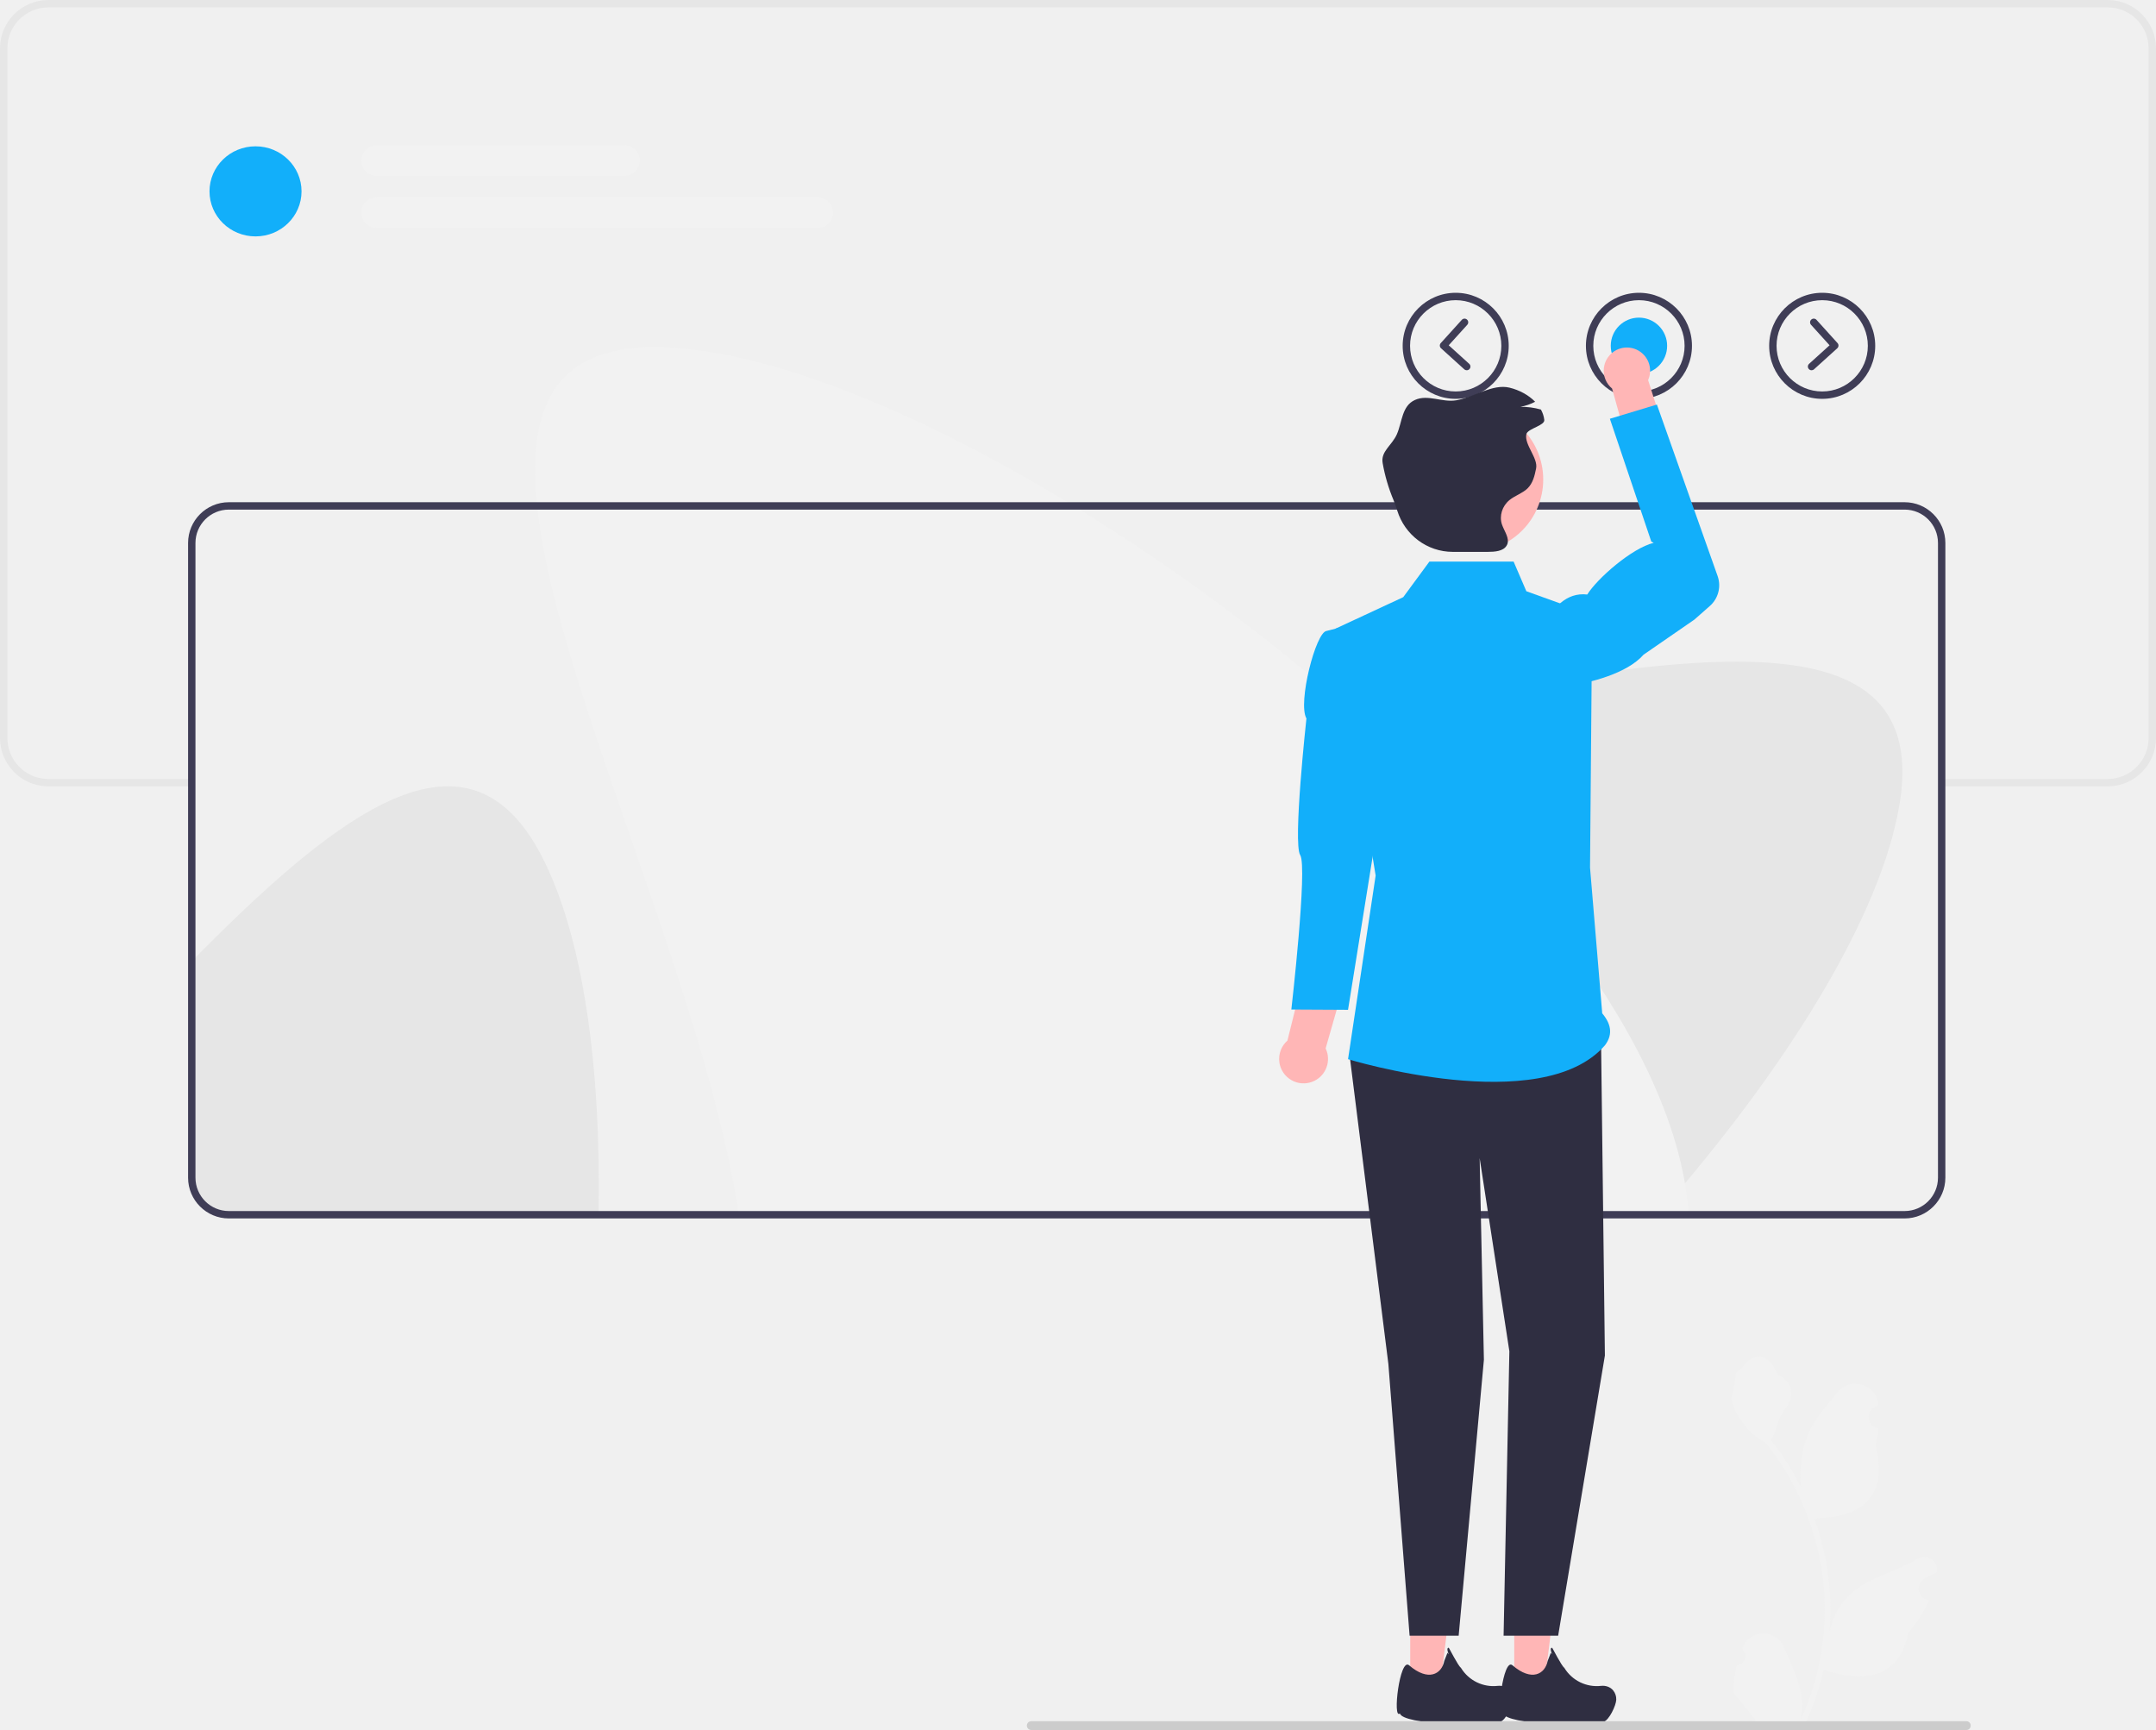
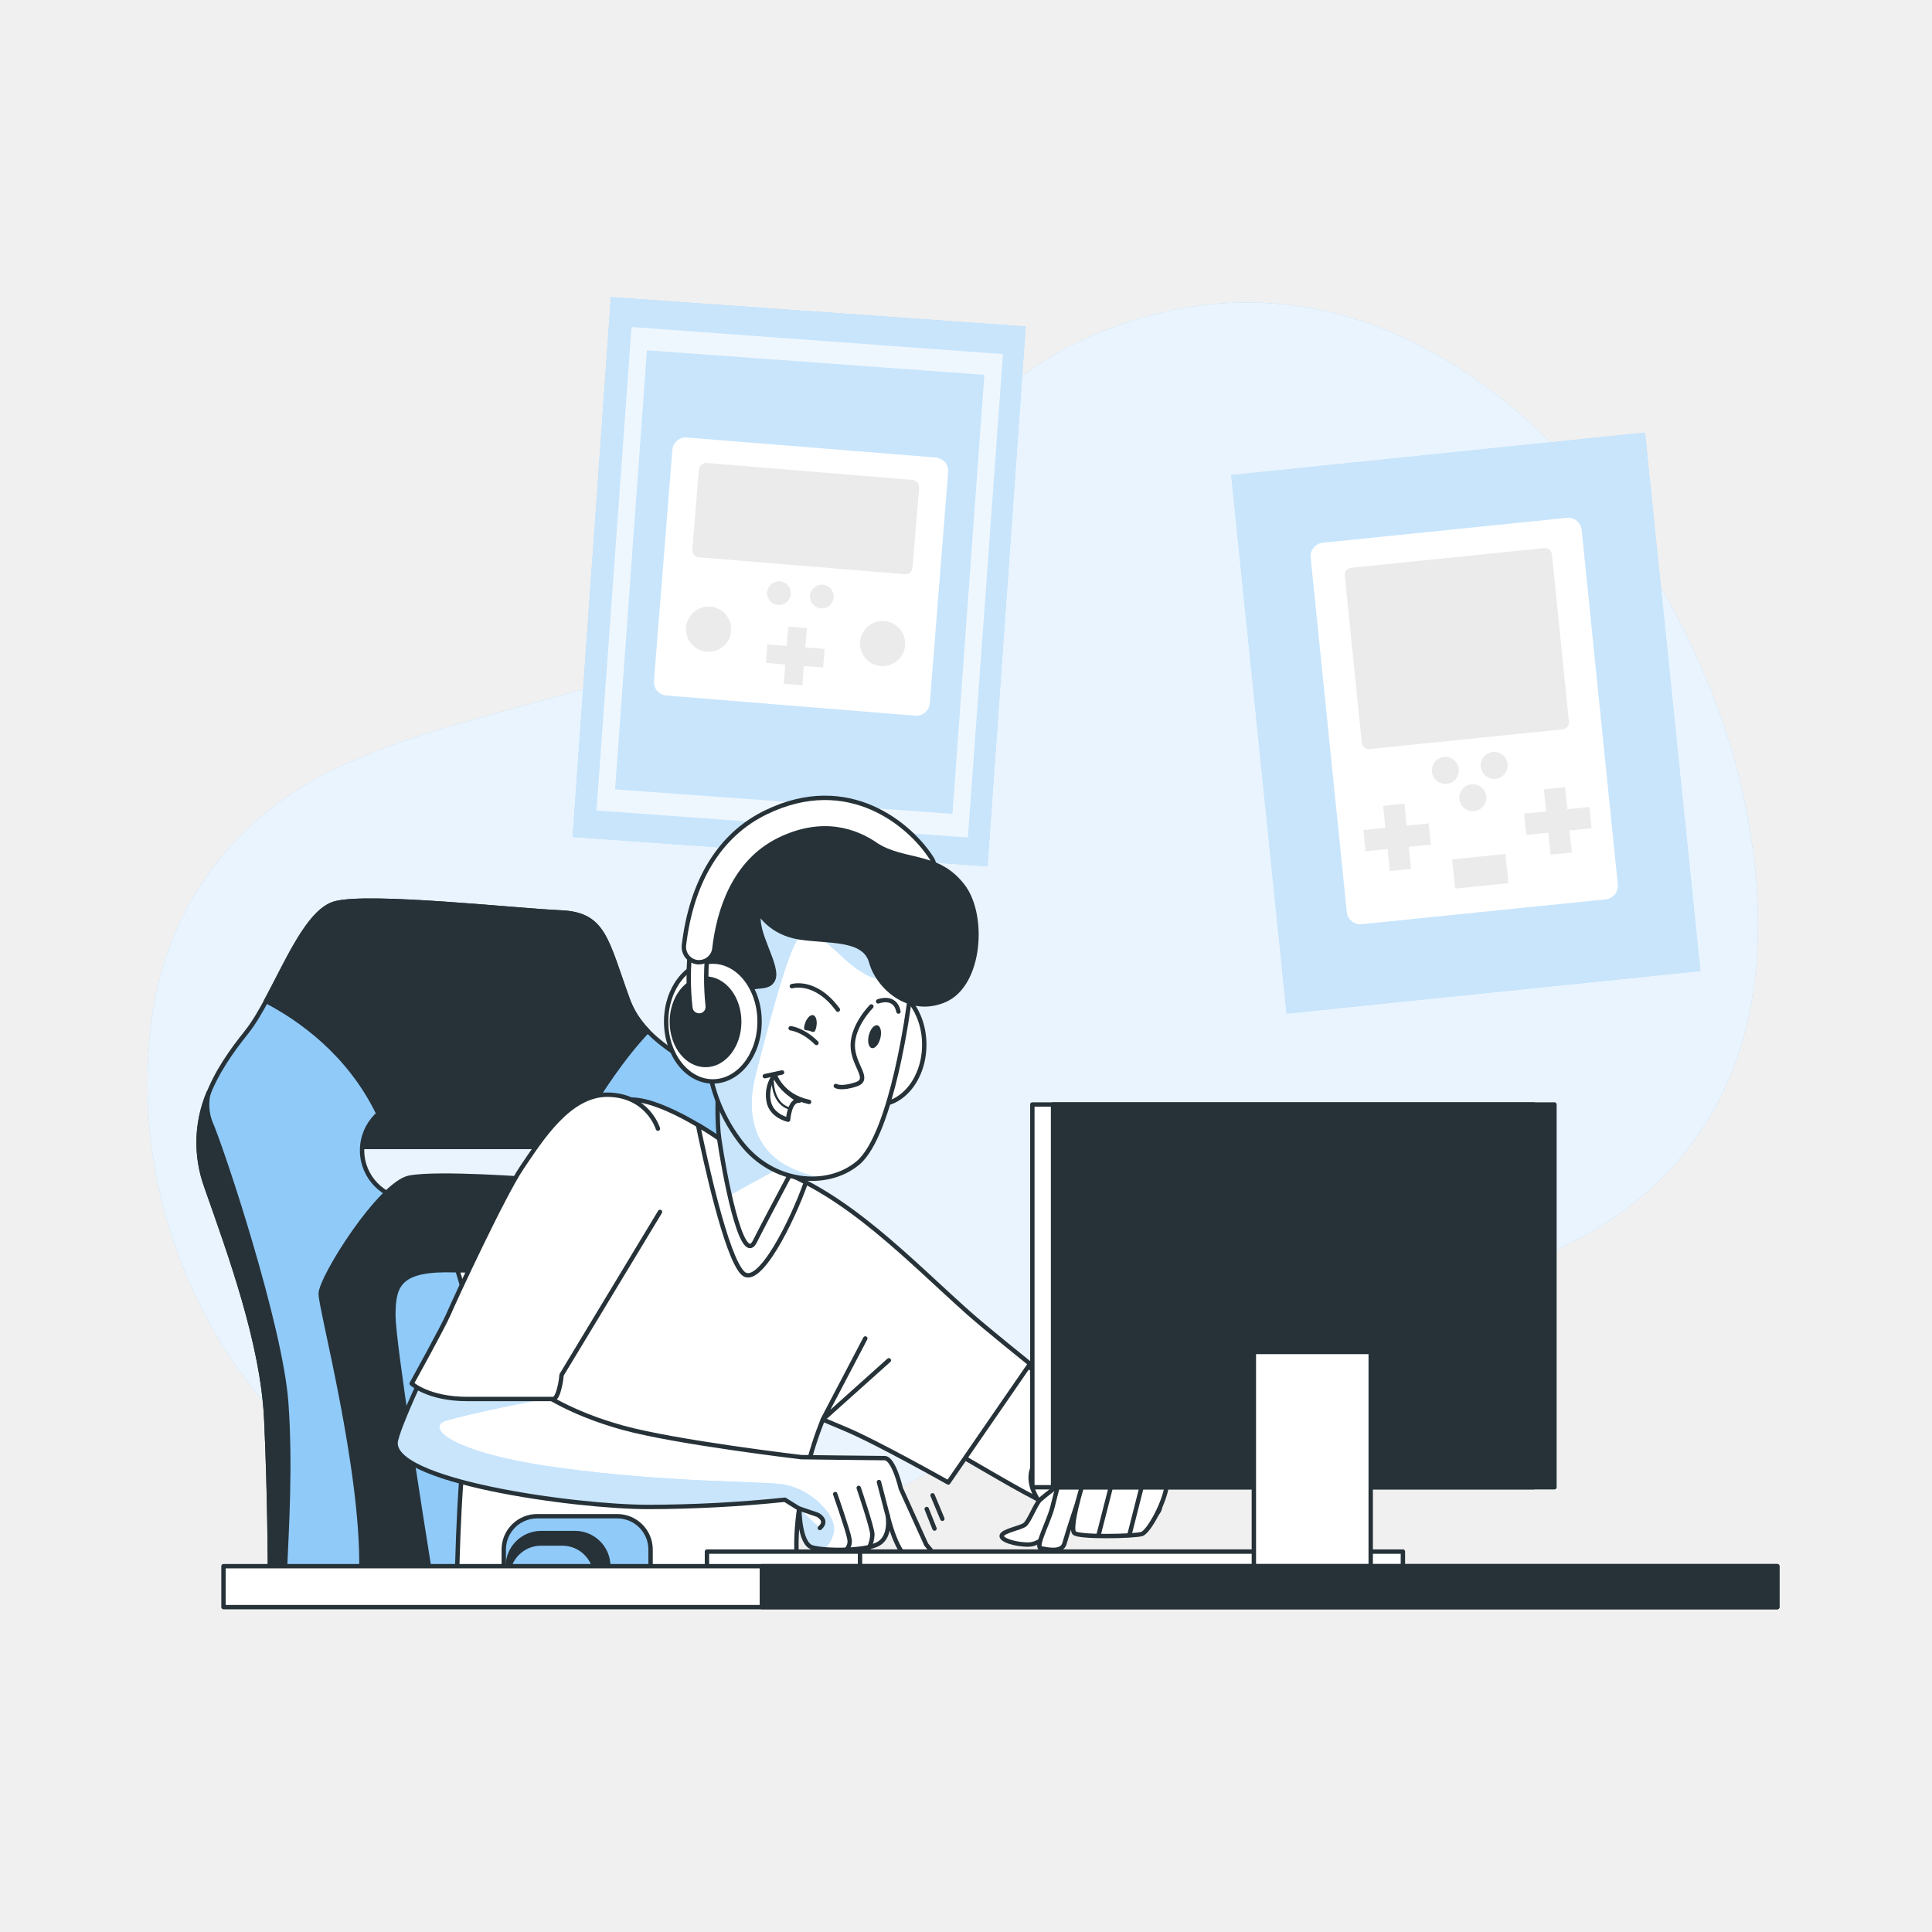
- <svg xmlns="http://www.w3.org/2000/svg" width="584" height="468.599" viewBox="0 0 584 468.599">
-   <path d="M470.47,450.912c2.066,.129,3.208-2.437,1.645-3.933l-.155-.618c.02-.05,.041-.099,.062-.148,2.089-4.982,9.17-4.947,11.241,.042,1.839,4.428,4.179,8.864,4.756,13.546,.258,2.067,.142,4.172-.316,6.2,4.308-9.411,6.575-19.687,6.575-30.021,0-2.597-.142-5.193-.433-7.783-.239-2.119-.568-4.224-.995-6.31-2.306-11.277-7.299-22.018-14.5-30.99-3.462-1.892-6.349-4.851-8.093-8.397-.626-1.279-1.117-2.655-1.35-4.056,.394,.052,1.486-5.949,1.188-6.317,.549-.833,1.532-1.247,2.131-2.06,2.982-4.043,7.091-3.337,9.236,2.157,4.582,2.313,4.627,6.148,1.815,9.837-1.789,2.347-2.035,5.522-3.604,8.035,.162,.207,.329,.407,.491,.614,2.961,3.798,5.522,7.88,7.681,12.169-.61-4.766,.291-10.508,1.826-14.21,1.748-4.217,5.025-7.769,7.91-11.415,3.466-4.379,10.573-2.468,11.184,3.083,.006,.054,.012,.107,.017,.161-.429,.242-.848,.499-1.259,.77-2.339,1.547-1.531,5.174,1.241,5.602l.063,.01c-.155,1.544-.42,3.074-.807,4.579,3.702,14.316-4.29,19.53-15.701,19.764-.252,.129-.497,.258-.749,.381,1.156,3.255,2.08,6.594,2.764,9.979,.614,2.99,1.04,6.013,1.279,9.049,.297,3.83,.271,7.68-.052,11.503l.019-.136c.82-4.211,3.107-8.145,6.427-10.87,4.946-4.063,11.933-5.559,17.268-8.824,2.568-1.572,5.859,.459,5.411,3.437l-.022,.143c-.794,.323-1.569,.698-2.319,1.117-.429,.242-.848,.499-1.259,.77-2.339,1.547-1.531,5.174,1.241,5.602l.063,.01c.045,.006,.084,.013,.129,.019-1.363,3.236-3.262,6.239-5.639,8.829-2.315,12.497-12.256,13.683-22.89,10.044h-.006c-1.163,5.064-2.861,10.011-5.044,14.726h-18.02c-.065-.2-.123-.407-.181-.607,1.666,.103,3.346,.006,4.986-.297-1.337-1.641-2.674-3.294-4.011-4.935-.032-.032-.058-.065-.084-.097-.678-.84-1.363-1.673-2.041-2.512l-0-.001c-.042-2.578,.267-5.147,.879-7.64l.001-0Z" fill="#f2f2f2" />
-   <path d="M514.615,217.335c-4.78,30.22-30.36,71.7-65.52,111.7h-190.07l19.87-125.64c46.36,.2,104.76-14.07,151.92-20.78,51.9-7.37,90.17-5.59,83.8,34.72Z" fill="#e6e6e6" />
-   <path d="M162.135,329.035H61.985c-5.54,0-10.04-4.5-10.04-10.04v-58.62c2.23-2.28,4.46-4.51,6.66-6.69,37.29-36.84,69.08-58.22,87.99-22.05,11.32,21.66,16.26,57,15.54,97.4Z" fill="#e6e6e6" />
-   <path d="M570.91,0H13.1C5.88,0,0,5.87,0,13.09V199.9c0,6.92,5.41,12.62,12.22,13.06,.29,.03,.58,.04,.88,.04H52.22v-2H13.1c-.3,0-.59-.01-.88-.04-5.71-.45-10.22-5.24-10.22-11.06V13.09C2,6.97,6.98,2,13.1,2H570.91c6.12,0,11.09,4.97,11.09,11.09V199.9c0,6.12-4.97,11.1-11.09,11.1h-44.69v2h44.69c7.22,0,13.09-5.88,13.09-13.1V13.09c0-7.22-5.87-13.09-13.09-13.09Z" fill="#e6e6e6" />
-   <g>
-     <ellipse cx="69.212" cy="51.833" rx="12.463" ry="12.201" fill="#12affa" />
-     <path d="M169.125,47.659H102.04c-2.301,0-4.174-1.872-4.174-4.174s1.872-4.174,4.174-4.174h67.085c2.301,0,4.174,1.872,4.174,4.174s-1.872,4.174-4.174,4.174Z" fill="#f2f2f2" />
-     <path d="M221.478,61.786H102.04c-2.301,0-4.174-1.872-4.174-4.174s1.872-4.174,4.174-4.174h119.438c2.301,0,4.174,1.872,4.174,4.174s-1.872,4.174-4.174,4.174Z" fill="#f2f2f2" />
+ <svg xmlns="http://www.w3.org/2000/svg" viewBox="0 0 500 500">
+   <defs>
+     <clipPath id="freepik--clip-path--inject-9">
+       <path d="M168.46,290.86c-2.64-4.71-8.38-9.56-17.37-4.38-11.64,6.7-46.25,75.81-48.63,86.3S148.7,390,167.77,390a347.16,347.16,0,0,0,35.35-1.87l3.75,2.34s0,9.06,3.34,10,13.83,1,17.16-.95,2.39-7.15,2.39-7.15,2.38,10.49,6.19,11.44a8.15,8.15,0,0,0,3.86.06,1.78,1.78,0,0,0,.91-2.92l-1-1.19-6.59-14.54s-1.82-7.86-4.2-7.86-21.54-.25-21.54-.25-32.42-3.81-46.25-7.63S140,360.33,140,360.33l26.52-43.26" style="fill:#fff;stroke:#263238;stroke-linecap:round;stroke-linejoin:round;stroke-width:1.133px" />
+     </clipPath>
+     <clipPath id="freepik--clip-path-2--inject-9">
+       <path d="M186.7,266.9s-1.74,19.67-.58,27.77,5.78,33.55,9.25,26.61S211,291.78,211,291.78,190.17,276.16,186.7,266.9Z" style="fill:#fff;stroke:#263238;stroke-linecap:round;stroke-linejoin:round;stroke-width:1.133px" />
+     </clipPath>
+     <clipPath id="freepik--clip-path-3--inject-9">
+       <path d="M187.27,265.16s-1.15-7.52-6.36-4.62,2.31,13.88,2.31,13.88a42.06,42.06,0,0,0,8.68,21.41C200,306.24,214,307.65,222,301c9-7.48,13.3-41.65,13.3-41.65s3.47-4.63-4-16.2-33-11.57-34.71-6.94,5.21,13.88,3.47,17.35-6.94-.57-8.1,5.79S189.59,270.37,187.27,265.16Z" style="fill:#fff;stroke:#263238;stroke-linecap:round;stroke-linejoin:round;stroke-width:1.133px" />
+     </clipPath>
+   </defs>
+   <g id="freepik--background-simple--inject-9">
+     <path d="M381.26,97.71c-27.35-18.92-60.69-26.43-97-11.51C248.34,100.94,229.38,137,198.18,158c-33.19,22.36-75.95,24-111.79,41.17-25.33,12.11-42.71,35-46.86,62.89-8.12,54.51,20.9,110.35,71.35,133.24,31.47,14.27,68.14,14.18,99.92.93,24.4-10.18,45.64-26.84,69.95-37.46C323,340.35,372,342.15,412.3,318.46c42.7-25.07,48.28-71,38.6-113.74C442.11,165.91,416.72,122.23,381.26,97.71Z" style="fill:#90CAF9" />
+     <path d="M381.26,97.71c-27.35-18.92-60.69-26.43-97-11.51C248.34,100.94,229.38,137,198.18,158c-33.19,22.36-75.95,24-111.79,41.17-25.33,12.11-42.71,35-46.86,62.89-8.12,54.51,20.9,110.35,71.35,133.24,31.47,14.27,68.14,14.18,99.92.93,24.4-10.18,45.64-26.84,69.95-37.46C323,340.35,372,342.15,412.3,318.46c42.7-25.07,48.28-71,38.6-113.74C442.11,165.91,416.72,122.23,381.26,97.71Z" style="fill:#fff;opacity:0.8" />
  </g>
-   <path d="M394.309,108.035c-7.92,0-14.364-6.443-14.364-14.364,0-7.92,6.443-14.363,14.364-14.363,7.92,0,14.363,6.443,14.363,14.363,0,7.92-6.443,14.364-14.363,14.364Zm0-26.727c-6.817,0-12.364,5.546-12.364,12.363,0,6.817,5.546,12.364,12.364,12.364,6.817,0,12.363-5.546,12.363-12.364,0-6.817-5.546-12.363-12.363-12.363Z" fill="#3f3d56" />
-   <path d="M443.945,108.035c-7.92,0-14.364-6.443-14.364-14.364,0-7.92,6.443-14.363,14.364-14.363s14.364,6.443,14.364,14.363c0,7.92-6.443,14.364-14.364,14.364Zm0-26.727c-6.817,0-12.364,5.546-12.364,12.363,0,6.817,5.546,12.364,12.364,12.364s12.364-5.546,12.364-12.364c0-6.817-5.546-12.363-12.364-12.363Z" fill="#3f3d56" />
-   <circle cx="443.945" cy="93.672" r="7.636" fill="#12affa" />
-   <path d="M493.581,108.035c-7.92,0-14.363-6.443-14.363-14.364,0-7.92,6.443-14.363,14.363-14.363,7.92,0,14.364,6.443,14.364,14.363,0,7.92-6.443,14.364-14.364,14.364Zm0-26.727c-6.817,0-12.363,5.546-12.363,12.363,0,6.817,5.546,12.364,12.363,12.364,6.817,0,12.364-5.546,12.364-12.364,0-6.817-5.546-12.363-12.364-12.363Z" fill="#3f3d56" />
-   <path d="M457.425,329.035H200.151c-7.042-45.816-30.264-101.275-44.257-146.808-15.392-50.106-19.613-88.192,21.203-88.192,43.622,0,116.437,38.178,176.942,88.192,55.382,45.763,100.456,101.435,103.385,146.808Z" fill="#f2f2f2" />
-   <path d="M515.905,330.035H61.985c-6.087,0-11.04-4.952-11.04-11.04V147.075c0-6.087,4.953-11.04,11.04-11.04h453.92c6.087,0,11.04,4.953,11.04,11.04v171.92c0,6.088-4.953,11.04-11.04,11.04ZM61.985,138.035c-4.985,0-9.04,4.055-9.04,9.04v171.92c0,4.984,4.055,9.04,9.04,9.04h453.92c4.985,0,9.04-4.056,9.04-9.04V147.075c0-4.985-4.055-9.04-9.04-9.04H61.985Z" fill="#3f3d56" />
-   <g>
-     <polygon points="410.163 459.328 417.956 459.327 421.664 429.266 410.161 429.267 410.163 459.328" fill="#ffb6b6" />
-     <polygon points="381.989 459.328 389.782 459.327 393.49 429.266 381.987 429.267 381.989 459.328" fill="#ffb6b6" />
-     <polygon points="365.516 285.447 376.073 369.468 381.822 443.066 395.11 443.066 401.947 368.318 400.797 313.694 408.847 366.018 407.28 443.066 422.058 443.066 434.721 367.168 433.662 280.238 365.516 285.447" fill="#2f2e41" />
-     <path d="M409.997,152.124h-22.818l-7.081,9.627-18.4,8.557,10.925,66.852-7.475,49.738s52.324,16.044,69.573-3.744c1.891-2.497,2.107-5.304-.725-8.674l-3.3-39.459,.575-68.456-17.825-6.418-3.45-8.022Z" fill="#12affa" />
-     <g>
-       <path d="M348.727,281.867l4.761-19.196,11.345,1.19-5.756,20.116c.275,.577,.472,1.203,.572,1.867,.544,3.615-1.947,6.987-5.562,7.531-3.615,.544-6.987-1.947-7.531-5.562-.347-2.306,.544-4.509,2.17-5.946Z" fill="#ffb6b6" />
-       <path d="M367.778,168.735l-8.437,2.166c-2.926,.25-7.872,19.528-5.465,23.705,0,0-3.715,33.837-1.682,37.025,2.033,3.187-2.406,41.815-2.406,41.815l15.354,.081,11.942-74.242-10.681-22.107c-.121-3.729,5.092-8.76,1.374-8.441Z" fill="#12affa" />
+   <g id="freepik--Chair--inject-9">
+     <path d="M89,296.84h49s14.28,1.87,8.38,15.83h13a21.51,21.51,0,0,0,2.79-19.86c-4-11.48-17.38-13.65-17.38-13.65H93S80.26,284.43,89,296.84Z" style="fill:#263238;stroke:#263238;stroke-linecap:round;stroke-linejoin:round;stroke-width:1.133px" />
+     <path d="M200.54,365.41c-5.17-16-12.7-28.21-10.82-46.07.8-7.55,4-14.89,4.29-22.46.69-20.72-25.13-20.52-31.55-38.18-5.64-15.51-6.11-22.09-17.39-22.56s-49.36-4.7-58.29-2.35-15.52,24-23,33.37-16.45,22.57-10.34,40S68,347.54,68.91,367.29s.94,38.54.94,38.54H204.77S205.71,381.39,200.54,365.41Zm-58.76-55H106.05a12.7,12.7,0,0,1,0-25.39h35.73a12.7,12.7,0,0,1,0,25.39Z" style="fill:#90CAF9;stroke:#263238;stroke-linecap:round;stroke-linejoin:round;stroke-width:1.133px" />
+     <path d="M68.85,259.06c8.7,4.54,21.42,13.43,29,29a12.63,12.63,0,0,1,8.21-3.05h35.73a12.62,12.62,0,0,1,9.3,4.11l.27.18c4-6.85,9.75-15.62,16.27-22.52a22.77,22.77,0,0,1-5.16-8.09c-5.64-15.51-6.11-22.09-17.39-22.56s-49.36-4.7-58.29-2.35C79.91,235.59,74.43,248.79,68.85,259.06Z" style="fill:#263238;stroke:#263238;stroke-linecap:round;stroke-linejoin:round;stroke-width:1.133px" />
+     <path d="M93.53,406.3h98.68c-.71-8.93-2.44-30-3.9-42.3-1.88-16-2.82-26.33-7.52-31S146.48,306.18,138,305.24c0,0-24.45-1.88-32-.47s-23,25.85-23,30.08C83,338.86,94,380,93.53,406.3Z" style="fill:#263238;stroke:#263238;stroke-linecap:round;stroke-linejoin:round;stroke-width:1.133px" />
+     <path d="M74.08,363.06c-1.41-19.75-16.45-65.34-19.74-72.86a12.75,12.75,0,0,1-.35-7.43,33.19,33.19,0,0,0-.59,24.35c6.11,17.39,14.57,40.42,15.51,60.17s.94,38.54.94,38.54h3.91C74.17,396,75.25,379.39,74.08,363.06Z" style="fill:#263238;stroke:#263238;stroke-linecap:round;stroke-linejoin:round;stroke-width:1.133px" />
+     <path d="M156.35,333.91c-5.64-8.93-24-4.7-38.55-5.17s-16,3.76-16,11.75c0,6.79,7.13,51.93,9.27,65.34H171C171,379.58,161.73,342.43,156.35,333.91Z" style="fill:#90CAF9;stroke:#263238;stroke-linecap:round;stroke-linejoin:round;stroke-width:1.133px" />
+     <path d="M137.21,328.17c-6.1.12-12.76.73-18.81.59,2.57,8.32,12.62,42.84,13.49,77.07h18.88C149.8,390.21,146.68,355.9,137.21,328.17Z" style="fill:#fff;stroke:#263238;stroke-linecap:round;stroke-linejoin:round;stroke-width:1.133px" />
+   </g>
+   <g id="freepik--Posters--inject-9">
+     <rect x="153.01" y="80.51" width="107.64" height="140.09" transform="translate(11.15 -14.23) rotate(4.05)" style="fill:#90CAF9" />
+     <rect x="136.78" y="96.74" width="140.09" height="107.64" transform="translate(42.04 346.24) rotate(-85.95)" style="fill:#fff;opacity:0.5" />
+     <path d="M236.87,185.22,172.44,180a3.49,3.49,0,0,1-3.2-3.76L174,116.42a3.49,3.49,0,0,1,3.75-3.2l64.43,5.19a3.49,3.49,0,0,1,3.2,3.75L240.63,182A3.49,3.49,0,0,1,236.87,185.22Z" style="fill:#fff" />
+     <path d="M209.63,154.74a3.07,3.07,0,1,1,2.21,2.6A3.08,3.08,0,0,1,209.63,154.74Z" style="opacity:0.08" />
+     <path d="M198.54,153.86a3.07,3.07,0,1,1,2.2,2.59A3.06,3.06,0,0,1,198.54,153.86Z" style="opacity:0.08" />
+     <path d="M177.57,163.52a5.85,5.85,0,1,1,4.21,4.94A5.86,5.86,0,0,1,177.57,163.52Z" style="opacity:0.08" />
+     <path d="M222.62,167.23a5.84,5.84,0,1,1,4.21,4.94A5.86,5.86,0,0,1,222.62,167.23Z" style="opacity:0.08" />
+     <polygon points="213.41 167.94 208.42 167.54 208.82 162.54 204 162.16 203.6 167.15 198.6 166.75 198.22 171.57 203.21 171.97 202.81 176.97 207.63 177.35 208.03 172.36 213.03 172.76 213.41 167.94" style="opacity:0.08" />
+     <path d="M234.18,148.61l-53.26-4.38a1.9,1.9,0,0,1-1.75-2l1.7-20.66a1.91,1.91,0,0,1,2-1.76l53.26,4.39a1.89,1.89,0,0,1,1.75,2L236.14,147A1.82,1.82,0,0,1,234.18,148.61Z" style="opacity:0.08" />
+     <path d="M163.44,84.63l-9.07,125.11,96.12,7,9.07-125.1Zm83.06,126-87.32-6.33,8.24-113.65L254.75,97Z" style="fill:#fff;opacity:0.7" />
+     <rect x="325.53" y="117.08" width="107.64" height="140.09" transform="translate(-17.15 39.78) rotate(-5.87)" style="fill:#90CAF9" />
+     <rect x="325.53" y="117.08" width="107.64" height="140.09" transform="translate(-17.15 39.78) rotate(-5.87)" style="fill:#fff;opacity:0.5" />
+     <rect x="343.68" y="137.01" width="70.5" height="99.24" rx="3.52" transform="translate(-16.96 39.36) rotate(-5.82)" style="fill:#fff" />
+     <path d="M383.35,199.12a3.5,3.5,0,1,1,3,2.46A3.52,3.52,0,0,1,383.35,199.12Z" style="opacity:0.08" />
+     <path d="M370.7,200.41a3.5,3.5,0,1,1,3,2.46A3.51,3.51,0,0,1,370.7,200.41Z" style="opacity:0.08" />
+     <path d="M377.81,207.47a3.5,3.5,0,1,1,3,2.46A3.5,3.5,0,0,1,377.81,207.47Z" style="opacity:0.08" />
+     <polygon points="411.33 208.85 405.64 209.43 405.06 203.73 399.56 204.29 400.14 209.99 394.44 210.57 395 216.07 400.7 215.49 401.28 221.19 406.78 220.63 406.2 214.93 411.9 214.35 411.33 208.85" style="opacity:0.08" />
+     <polygon points="369.74 213.09 364.04 213.67 363.46 207.98 357.96 208.54 358.54 214.23 352.84 214.81 353.4 220.31 359.1 219.73 359.68 225.43 365.18 224.87 364.6 219.17 370.3 218.59 369.74 213.09" style="opacity:0.08" />
+     <rect x="350.08" y="144.3" width="53.89" height="47.15" rx="1.83" transform="translate(-15.07 39.07) rotate(-5.82)" style="opacity:0.08" />
+     <rect x="376.17" y="221.67" width="13.86" height="7.61" transform="translate(-20.9 40.02) rotate(-5.82)" style="opacity:0.08" />
+   </g>
+   <g id="freepik--Character--inject-9">
+     <path d="M224.19,319.58s4.33,1.93,8.66,9.63,65.33,42.33,66.3,52,4.26,11.12-8.26,13-30.11-11-51.3-22.6S208.3,361,208.3,361Z" style="fill:#fff;stroke:#263238;stroke-linecap:round;stroke-linejoin:round;stroke-width:1.133px" />
+     <path d="M286.54,370.74s-13.48,1.74-18.26,7.39,2.59,14.48,7.16,16.15,18.49.37,22.4-7,.87-9.13-4.35-13" style="fill:#fff;stroke:#263238;stroke-linecap:round;stroke-linejoin:round;stroke-width:1.133px" />
+     <path d="M275.33,383.28s-5,3.79-6.15,4.85-2.84,5.68-4,6.5-5.44,1.54-5.92,2.72,3.79,2.49,7.1,2.37,5.91-4,9.1-5.44a19.84,19.84,0,0,1,6.51-1.54s2.95-6.5,1.77-9.1S278,381.39,275.33,383.28Z" style="fill:#fff;stroke:#263238;stroke-linecap:round;stroke-linejoin:round;stroke-width:1.133px" />
+     <path d="M287.19,376.3a9,9,0,0,0-3.19,0,55.93,55.93,0,0,0-7.58,1.62c-1.23.62-3.13,8.43-4.05,12.12s-4.57,10.34-3,10.65,5.44,1.18,6.1-1.19c1.07-3.78,3.44-10.81,3.44-10.81s-1.85,6.77-.93,8,15.69.92,17.54.3,6.15-8.61,6.46-12.92C302.21,380.4,291.84,377.19,287.19,376.3Z" style="fill:#fff;stroke:#263238;stroke-linecap:round;stroke-linejoin:round;stroke-width:1.133px" />
+     <line x1="284.31" y1="397.23" x2="288.1" y2="382.45" style="fill:none;stroke:#263238;stroke-linecap:round;stroke-linejoin:round;stroke-width:1.133px" />
+     <line x1="292.35" y1="397" x2="295.9" y2="383.05" style="fill:none;stroke:#263238;stroke-linecap:round;stroke-linejoin:round;stroke-width:1.133px" />
+     <line x1="278.88" y1="388.67" x2="280.76" y2="381.98" style="fill:none;stroke:#263238;stroke-linecap:round;stroke-linejoin:round;stroke-width:1.133px" />
+     <path d="M250.67,339.8c-14.9-13.24-31.65-31.15-50.95-37.58a40,40,0,0,1-13.6-7.55s-13.57-9.62-22.16-10.09c-9.83-.55-17.42,9.85-22,17.31-20.36,33.27-23,71.75-23.78,110H208.3s-5.24-8.11.48-31.47a97.44,97.44,0,0,1,4.16-13.05c1.67.72,3.51,1.49,5.47,2.3,8.18,3.37,27,14,27,14l21.17-30.71S255,343.66,250.67,339.8Z" style="fill:#fff;stroke:#263238;stroke-linecap:round;stroke-linejoin:round;stroke-width:1.133px" />
+     <path d="M168.46,290.86c-2.64-4.71-8.38-9.56-17.37-4.38-11.64,6.7-46.25,75.81-48.63,86.3S148.7,390,167.77,390a347.16,347.16,0,0,0,35.35-1.87l3.75,2.34s0,9.06,3.34,10,13.83,1,17.16-.95,2.39-7.15,2.39-7.15,2.38,10.49,6.19,11.44a8.15,8.15,0,0,0,3.86.06,1.78,1.78,0,0,0,.91-2.92l-1-1.19-6.59-14.54s-1.82-7.86-4.2-7.86-21.54-.25-21.54-.25-32.42-3.81-46.25-7.63S140,360.33,140,360.33l26.52-43.26" style="fill:#fff" />
+     <g style="clip-path:url(#freepik--clip-path--inject-9)">
+       <path d="M202.28,384.11c-7.16-.84-29.08-.42-57.33-4.22s-35-10.54-29.51-12.22,24-5.48,25.3-5.48-23.61-4.64-23.61-4.64l13.41-42.41c-13,22.63-26.62,51.2-28.08,57.64C100.07,383.27,148.7,390,167.77,390a347.16,347.16,0,0,0,35.35-1.87l3.75,2.34s0,9.06,3.34,10a16.54,16.54,0,0,0,3,.47,7.66,7.66,0,0,0,2.6-4.57C216.52,391.87,209.45,385,202.28,384.11Z" style="fill:#90CAF9" />
+       <path d="M202.28,384.11c-7.16-.84-29.08-.42-57.33-4.22s-35-10.54-29.51-12.22,24-5.48,25.3-5.48-23.61-4.64-23.61-4.64l13.41-42.41c-13,22.63-26.62,51.2-28.08,57.64C100.07,383.27,148.7,390,167.77,390a347.16,347.16,0,0,0,35.35-1.87l3.75,2.34s0,9.06,3.34,10a16.54,16.54,0,0,0,3,.47,7.66,7.66,0,0,0,2.6-4.57C216.52,391.87,209.45,385,202.28,384.11Z" style="fill:#fff;opacity:0.5" />
    </g>
-     <g>
-       <path d="M436.666,105.245l5.046,18.085,10.734-1.441-6.015-18.931c.245-.555,.415-1.154,.492-1.788,.416-3.446-2.039-6.577-5.485-6.993-3.446-.416-6.577,2.039-6.993,5.485-.266,2.198,.64,4.264,2.223,5.583Z" fill="#ffb6b6" />
-       <path d="M414.247,179.587h0c1.139,4.341,5.381,7.12,9.811,6.407,6.941-1.118,16.621-3.544,21.145-8.667l13.751-9.491,4.189-3.687c2.296-2.021,3.132-5.236,2.111-8.12l-16.447-46.448-12.739,3.85,11.227,33.277,.65,.327c-5.936,1.435-15.322,9.685-18,14-5.665-.655-9.397,3.569-12.507,9.363-2.83,2.132-4.09,5.762-3.191,9.189Z" fill="#12affa" />
+     <path d="M168.46,290.86c-2.64-4.71-8.38-9.56-17.37-4.38-11.64,6.7-46.25,75.81-48.63,86.3S148.7,390,167.77,390a347.16,347.16,0,0,0,35.35-1.87l3.75,2.34s0,9.06,3.34,10,13.83,1,17.16-.95,2.39-7.15,2.39-7.15,2.38,10.49,6.19,11.44a8.15,8.15,0,0,0,3.86.06,1.78,1.78,0,0,0,.91-2.92l-1-1.19-6.59-14.54s-1.82-7.86-4.2-7.86-21.54-.25-21.54-.25-32.42-3.81-46.25-7.63S140,360.33,140,360.33l26.52-43.26" style="fill:none;stroke:#263238;stroke-linecap:round;stroke-linejoin:round;stroke-width:1.133px" />
+     <path d="M222.23,385.06s3.54,10.38,3.54,12.08a8.79,8.79,0,0,1-.85,3.4" style="fill:none;stroke:#263238;stroke-linecap:round;stroke-linejoin:round;stroke-width:1.133px" />
+     <path d="M216.15,386.66s3.39,9.63,3.68,11.61a3,3,0,0,1-.85,2.83" style="fill:none;stroke:#263238;stroke-linecap:round;stroke-linejoin:round;stroke-width:1.133px" />
+     <line x1="229.76" y1="392.33" x2="227.47" y2="383.55" style="fill:none;stroke:#263238;stroke-linecap:round;stroke-linejoin:round;stroke-width:1.133px" />
+     <path d="M206.87,390.42l4.74,1.62s2.84,1.42.57,3.4" style="fill:#fff;stroke:#263238;stroke-linecap:round;stroke-linejoin:round;stroke-width:1.133px" />
+     <path d="M170.27,292.09s-2.54-8.5-12.74-8.78S140,294.92,135.16,302s-17.55,34.54-19,37.94-9.62,18.12-9.62,18.12,4.24,4,14.44,4h22.37s.84-.29,1.41-2.83a19.16,19.16,0,0,0,.57-3.4l25.48-42.19" style="fill:#fff;stroke:#263238;stroke-linecap:round;stroke-linejoin:round;stroke-width:1.133px" />
+     <line x1="239.83" y1="390.53" x2="241.85" y2="395.59" style="fill:none;stroke:#263238;stroke-linecap:round;stroke-linejoin:round;stroke-width:1.133px" />
+     <line x1="241.35" y1="386.99" x2="243.88" y2="393.06" style="fill:none;stroke:#263238;stroke-linecap:round;stroke-linejoin:round;stroke-width:1.133px" />
+     <polyline points="223.94 346.39 212.94 367.36 230.03 352.05" style="fill:none;stroke:#263238;stroke-linecap:round;stroke-linejoin:round;stroke-width:1.133px" />
+     <path d="M199.72,302.22a40,40,0,0,1-13.6-7.55s-2.24-1.59-5.47-3.5c1.79,8.77,7.26,34,11.56,38.27,4.13,4.13,12.88-13.52,16.36-23.44A61,61,0,0,0,199.72,302.22Z" style="fill:#fff;stroke:#263238;stroke-linecap:round;stroke-linejoin:round;stroke-width:1.133px" />
+     <ellipse cx="227.11" cy="270.37" rx="12.09" ry="15.5" style="fill:#fff;stroke:#263238;stroke-linecap:round;stroke-linejoin:round;stroke-width:1.133px" />
+     <path d="M186.7,266.9s-1.74,19.67-.58,27.77,5.78,33.55,9.25,26.61S211,291.78,211,291.78,190.17,276.16,186.7,266.9Z" style="fill:#fff" />
+     <g style="clip-path:url(#freepik--clip-path-2--inject-9)">
+       <path d="M186.7,266.9s-1.74,19.67-.58,27.77c.45,3.2,1.46,9.11,2.71,14.66l14.3-7.84,6-6.3,1.83-3.41S190.17,276.16,186.7,266.9Z" style="fill:#90CAF9" />
+       <path d="M186.7,266.9s-1.74,19.67-.58,27.77c.45,3.2,1.46,9.11,2.71,14.66l14.3-7.84,6-6.3,1.83-3.41S190.17,276.16,186.7,266.9Z" style="fill:#fff;opacity:0.5" />
    </g>
-     <circle cx="398.452" cy="129.889" r="19.563" fill="#ffb6b6" />
-     <path d="M413.445,117.625c-.59,2.84,3.23,6.45,2.64,9.28-.39,1.92-.85,3.94-2.31,5.38-1.36,1.33-3.39,1.94-4.88,3.15-2.01,1.63-2.84,4.33-2.05,6.65,.53,1.53,1.69,3.14,1.59,4.62-.02,.37-.12,.74-.34,1.09-.9,1.51-3.18,1.69-5.08,1.69h-9.51c-6.94-.01-13-4.58-15.04-11.22-.31-.99-.63-1.92-.97-2.73-1.37-3.26-2.37-6.65-2.97-10.09-.57-3.21,2.52-4.79,3.85-7.82,1.45-3.33,1.33-7.68,4.88-9.28,3.55-1.61,7.31,.73,11.22,.08l.15-.03c4.67-.84,9.7-4.5,14.27-3.39,2.63,.64,5.15,1.99,6.93,3.82-1.26,.66-2.61,1.12-4,1.37,1.87-.03,3.76,.22,5.57,.74,.48,.87,.8,1.82,.91,2.81,.17,1.48-4.12,2.27-4.79,3.67-.03,.07-.06,.14-.07,.21Z" fill="#2f2e41" />
+     <path d="M186.7,266.9s-1.74,19.67-.58,27.77,5.78,33.55,9.25,26.61S211,291.78,211,291.78,190.17,276.16,186.7,266.9Z" style="fill:none;stroke:#263238;stroke-linecap:round;stroke-linejoin:round;stroke-width:1.133px" />
+     <path d="M183.22,263.43s-4-24.3-.57-33.56,16.2-13.88,31.24-9.25,23.72,9.25,26,19.67-5.78,16.78-5.78,16.78-6.95-16.2-15-17.94-15.62-2.31-14.46,3.47,1.74,13.31-1.73,16.2-4.05,4.05-5.79,8.68-6.94,9.26-11,4S183.22,263.43,183.22,263.43Z" style="fill:#263238;stroke:#263238;stroke-linecap:round;stroke-linejoin:round;stroke-width:1.133px" />
+     <path d="M187.27,265.16s-1.15-7.52-6.36-4.62,2.31,13.88,2.31,13.88a42.06,42.06,0,0,0,8.68,21.41C200,306.24,214,307.65,222,301c9-7.48,13.3-41.65,13.3-41.65s3.47-4.63-4-16.2-33-11.57-34.71-6.94,5.21,13.88,3.47,17.35-6.94-.57-8.1,5.79S189.59,270.37,187.27,265.16Z" style="fill:#fff" />
+     <g style="clip-path:url(#freepik--clip-path-3--inject-9)">
+       <path d="M231.24,243.18c-7.52-11.57-33-11.57-34.71-6.94s5.21,13.88,3.47,17.35-6.94-.57-8.1,5.79-2.31,11-4.63,5.78c0,0-1.15-7.52-6.36-4.62s2.31,13.88,2.31,13.88a42.06,42.06,0,0,0,8.68,21.41,23.09,23.09,0,0,0,21.07,9,29,29,0,0,1-9.84-3.38c-8-4.64-10.12-13.49-7.59-23.19s8.43-33.3,11.4-35.7,5-.55,11.36,5.35,9.7,5.48,9.7,5.48l6.51-4.21A38.77,38.77,0,0,0,231.24,243.18Z" style="fill:#90CAF9" />
+       <path d="M231.24,243.18c-7.52-11.57-33-11.57-34.71-6.94s5.21,13.88,3.47,17.35-6.94-.57-8.1,5.79-2.31,11-4.63,5.78c0,0-1.15-7.52-6.36-4.62s2.31,13.88,2.31,13.88a42.06,42.06,0,0,0,8.68,21.41,23.09,23.09,0,0,0,21.07,9,29,29,0,0,1-9.84-3.38c-8-4.64-10.12-13.49-7.59-23.19s8.43-33.3,11.4-35.7,5-.55,11.36,5.35,9.7,5.48,9.7,5.48l6.51-4.21A38.77,38.77,0,0,0,231.24,243.18Z" style="fill:#fff;opacity:0.5" />
+     </g>
+     <path d="M187.27,265.16s-1.15-7.52-6.36-4.62,2.31,13.88,2.31,13.88a42.06,42.06,0,0,0,8.68,21.41C200,306.24,214,307.65,222,301c9-7.48,13.3-41.65,13.3-41.65s3.47-4.63-4-16.2-33-11.57-34.71-6.94,5.21,13.88,3.47,17.35-6.94-.57-8.1,5.79S189.59,270.37,187.27,265.16Z" style="fill:none;stroke:#263238;stroke-linecap:round;stroke-linejoin:round;stroke-width:1.133px" />
+     <path d="M209.39,285.18c-7.31-1.59-8.9-7-8.9-7" style="fill:none;stroke:#263238;stroke-linecap:round;stroke-linejoin:round;stroke-width:1.133px" />
+     <path d="M211.3,269.92c-3.5-3.49-6.68-3.81-6.68-3.81" style="fill:none;stroke:#263238;stroke-linecap:round;stroke-linejoin:round;stroke-width:1.133px" />
+     <line x1="202.4" y1="277.55" x2="197.94" y2="278.51" style="fill:none;stroke:#263238;stroke-linecap:round;stroke-linejoin:round;stroke-width:1.133px" />
+     <path d="M200.49,278.19a8.69,8.69,0,0,0-1.59,6.68c.59,3.94,5.06,4.91,5.06,4.91s.34-5.23,2.89-4.91C206.85,284.87,201.76,282,200.49,278.19Z" style="fill:none;stroke:#263238;stroke-linecap:round;stroke-linejoin:round;stroke-width:1.133px" />
+     <path d="M200,278.42s-.69,6.61,4,8.35" style="fill:none;stroke:#263238;stroke-linecap:round;stroke-linejoin:round;stroke-width:0.566px" />
+     <path d="M225.51,260.47s-4.82,4.82-4.82,10.07,4.82,8.76.88,10.08-5.26.43-5.26.43" style="fill:none;stroke:#263238;stroke-linecap:round;stroke-linejoin:round;stroke-width:1.133px" />
+     <path d="M211.2,266.05c-.41,1.62-1,.9-1.81.69s-1.59.18-1.18-1.44,1.41-2.78,2.23-2.57S211.6,264.42,211.2,266.05Z" style="fill:#263238" />
+     <path d="M227.84,268.67c-.41,1.63-1.41,2.78-2.23,2.57s-1.17-1.69-.76-3.32,1.41-2.77,2.23-2.57S228.25,267.05,227.84,268.67Z" style="fill:#263238" />
+     <path d="M204.93,255.22s6.07-1.88,11.91,6.08" style="fill:none;stroke:#263238;stroke-linecap:round;stroke-linejoin:round;stroke-width:1.133px" />
+     <path d="M227.26,259.16s4.38-1.75,5.26,2.63" style="fill:none;stroke:#263238;stroke-linecap:round;stroke-linejoin:round;stroke-width:1.133px" />
+     <path d="M196.53,236.24s2.89,5.2,10.41,6.36,16.78,0,18.52,6.37,9.83,13.88,19.09,9.83,10.41-22,4.63-29.5-12.73-6.37-19.67-9.26-6.94-8.1-17.36-8.1-22.56,9.83-15.62,15.62" style="fill:#263238;stroke:#263238;stroke-linecap:round;stroke-linejoin:round;stroke-width:1.133px" />
+     <ellipse cx="184.49" cy="264.37" rx="12.09" ry="15.5" style="fill:#fff;stroke:#263238;stroke-linecap:round;stroke-linejoin:round;stroke-width:1.133px" />
+     <ellipse cx="182.59" cy="264.44" rx="8.72" ry="11.19" style="fill:#263238;stroke:#263238;stroke-linecap:round;stroke-linejoin:round;stroke-width:1.133px" />
+     <path d="M180.91,262.8a2.25,2.25,0,0,1-2.24-1.95,70,70,0,0,1,.05-16,2.26,2.26,0,1,1,4.5.52,67.54,67.54,0,0,0-.07,14.89,2.25,2.25,0,0,1-1.93,2.55A1.67,1.67,0,0,1,180.91,262.8Z" style="fill:#fff;stroke:#263238;stroke-linecap:round;stroke-linejoin:round;stroke-width:1.133px" />
+     <path d="M227,218.83l0,0a17.18,17.18,0,0,0,2.43,1.25c4.18,1.74,8.37,2,12.3,3.61a3.91,3.91,0,0,0-.56-1.46c-5.49-8.71-21.53-22.42-42.94-12C186.32,216,179,227.9,177,244.62a4,4,0,0,0,3.48,4.4l.47,0a4,4,0,0,0,3.93-3.51c1.12-9.69,5-22.45,16.86-28.23C212.84,211.92,221.43,214.89,227,218.83Z" style="fill:#fff;stroke:#263238;stroke-linecap:round;stroke-linejoin:round;stroke-width:1.133px" />
  </g>
-   <path d="M490.702,100.292c-.272,0-.544-.111-.741-.329-.371-.41-.34-1.042,.07-1.413l5.549-5.024-5.023-5.549c-.371-.409-.339-1.042,.07-1.412s1.042-.339,1.412,.07l5.694,6.29c.371,.409,.34,1.042-.07,1.412l-6.29,5.695c-.191,.173-.432,.259-.671,.259Z" fill="#3f3d56" />
-   <path d="M397.298,100.292c-.239,0-.479-.085-.671-.259l-6.29-5.695c-.41-.371-.441-1.003-.07-1.412l5.694-6.29c.37-.41,1.003-.441,1.412-.07s.441,1.003,.07,1.412l-5.023,5.549,5.549,5.024c.41,.371,.441,1.003,.07,1.413-.197,.218-.469,.329-.741,.329Z" fill="#3f3d56" />
-   <path d="M437.799,460.415h0c-.074,1.586-1.927,5.526-3.447,5.982-4.57,1.37-26.338,.77-27.171-2.283-2.044,1.888-.045-15.239,2.498-13.045,5.201,4.488,8.831,2.426,9.548-1.207l.863-2.195,.169,.247c.525,.769-.78-1.541,.149-1.596,.107-.006,2.529,4.883,3.312,5.432l.062,.1c2.094,3.375,5.944,5.243,9.891,4.8h0c1.223-.137,2.494,.265,3.277,1.215,.571,.693,.893,1.59,.849,2.549Z" fill="#2f2e41" />
-   <path d="M409.799,460.415h0c-.074,1.586-1.927,5.526-3.447,5.982-4.57,1.37-26.338,.77-27.171-2.283-2.044,1.888-.045-15.239,2.498-13.045,5.201,4.488,8.831,2.426,9.548-1.207l.863-2.195,.169,.247c.525,.769-.78-1.541,.149-1.596,.107-.006,2.529,4.883,3.312,5.432l.062,.1c2.094,3.375,5.944,5.243,9.891,4.8h0c1.223-.137,2.494,.265,3.277,1.215,.571,.693,.893,1.59,.849,2.549Z" fill="#2f2e41" />
-   <path d="M278.149,467.409c0,.66,.53,1.19,1.19,1.19h253.29c.66,0,1.19-.53,1.19-1.19,0-.66-.53-1.19-1.19-1.19h-253.29c-.66,0-1.19,.53-1.19,1.19Z" fill="#ccc" />
+   <g id="freepik--Device--inject-9">
+     <rect x="182.96" y="401.55" width="140.5" height="5.67" style="fill:#fff;stroke:#263238;stroke-linecap:round;stroke-linejoin:round;stroke-width:1.133px" />
+     <rect x="222.57" y="401.55" width="140.5" height="5.67" style="fill:#fff;stroke:#263238;stroke-linecap:round;stroke-linejoin:round;stroke-width:1.133px" />
+     <path d="M139,392.4h20.74a8.63,8.63,0,0,1,8.63,8.63V411.4a0,0,0,0,1,0,0h-38a0,0,0,0,1,0,0V401A8.63,8.63,0,0,1,139,392.4Z" style="fill:#90CAF9;stroke:#263238;stroke-linecap:round;stroke-linejoin:round;stroke-width:1.133px" />
+     <path d="M140,396.75h8.8a8.63,8.63,0,0,1,8.63,8.63v10.37a0,0,0,0,1,0,0H131.42a0,0,0,0,1,0,0V405.37A8.63,8.63,0,0,1,140,396.75Z" style="fill:#263238;stroke:#263238;stroke-linecap:round;stroke-linejoin:round;stroke-width:1.133px" />
+     <path d="M140,399.46h5.55a8.63,8.63,0,0,1,8.63,8.63v3.86a0,0,0,0,1,0,0h-22.8a0,0,0,0,1,0,0v-3.86A8.63,8.63,0,0,1,140,399.46Z" style="fill:#90CAF9;stroke:#263238;stroke-linecap:round;stroke-linejoin:round;stroke-width:1.133px" />
+     <rect x="267.17" y="285.84" width="129.76" height="99.06" style="fill:#fff;stroke:#263238;stroke-linecap:round;stroke-linejoin:round;stroke-width:1.133px" />
+     <rect x="272.53" y="285.84" width="129.76" height="99.06" style="fill:#263238;stroke:#263238;stroke-linecap:round;stroke-linejoin:round;stroke-width:1.133px" />
+     <rect x="324.5" y="349.89" width="30.24" height="57.32" style="fill:#fff;stroke:#263238;stroke-linecap:round;stroke-linejoin:round;stroke-width:1.133px" />
+     <rect x="57.84" y="405.33" width="402.12" height="10.59" style="fill:#fff;stroke:#263238;stroke-linecap:round;stroke-linejoin:round;stroke-width:1.133px" />
+     <rect x="197.17" y="405.33" width="262.79" height="10.59" style="fill:#263238;stroke:#263238;stroke-linecap:round;stroke-linejoin:round;stroke-width:1.133px" />
+   </g>
</svg>
